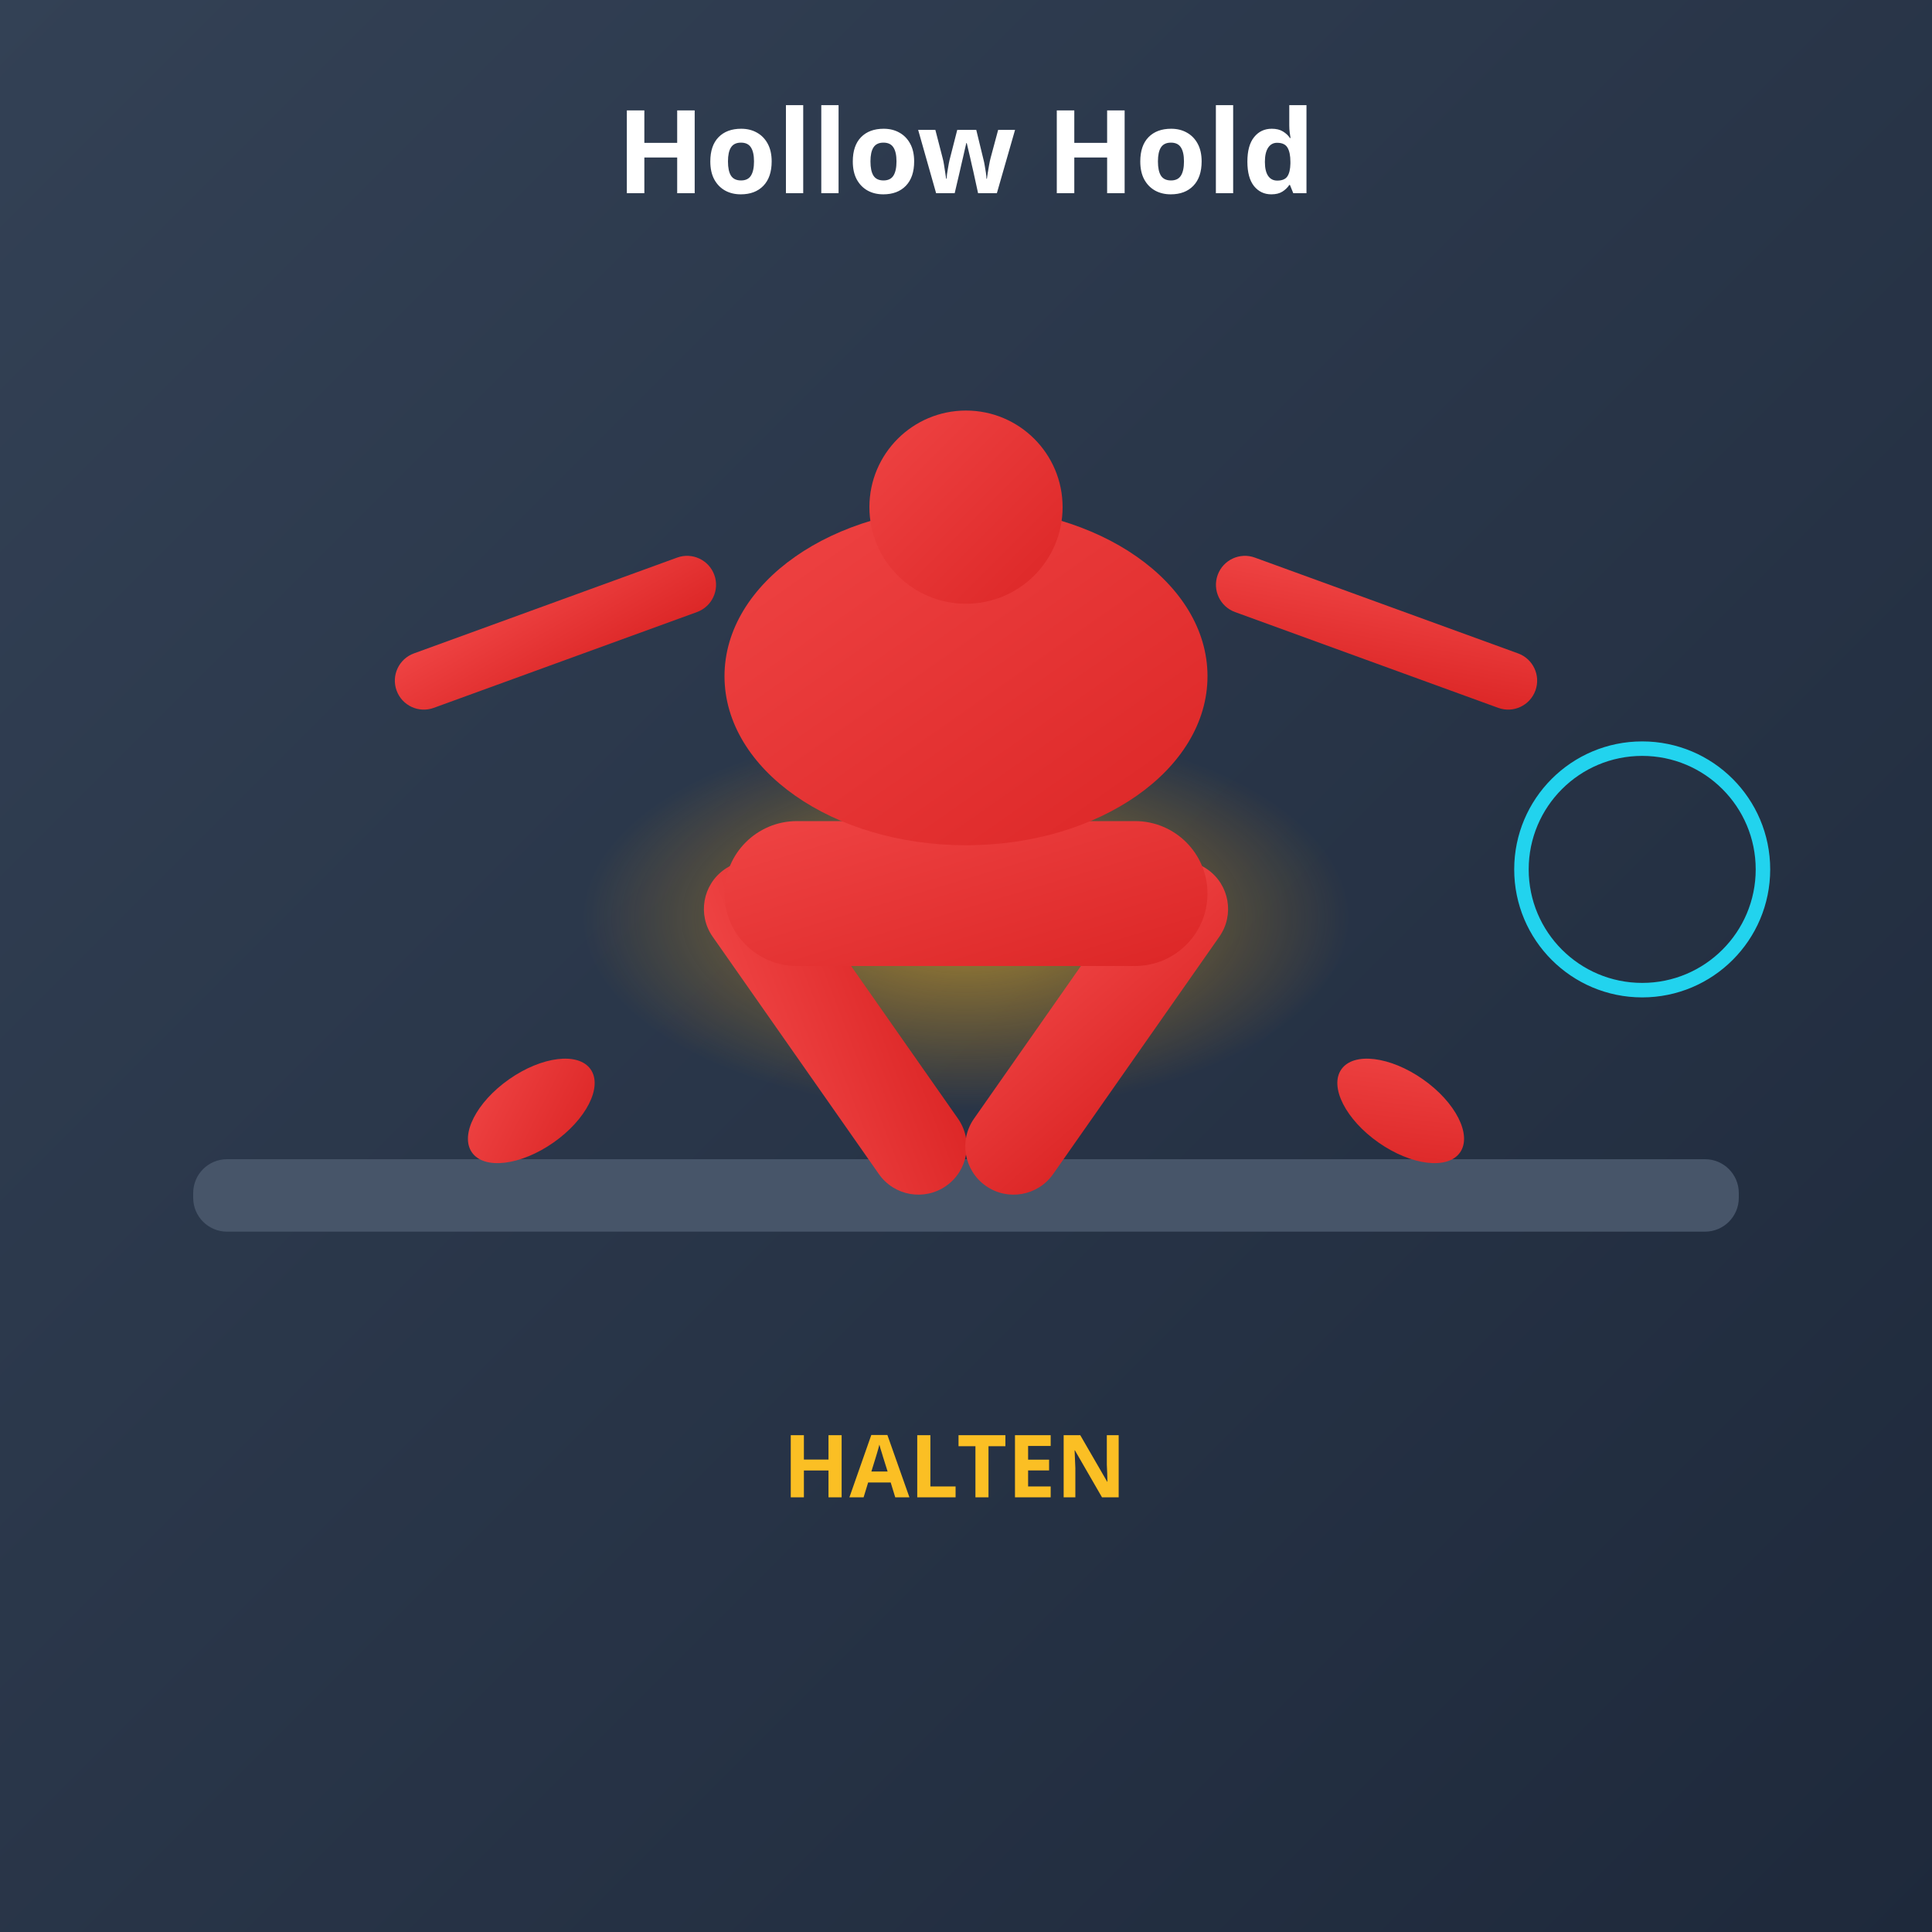
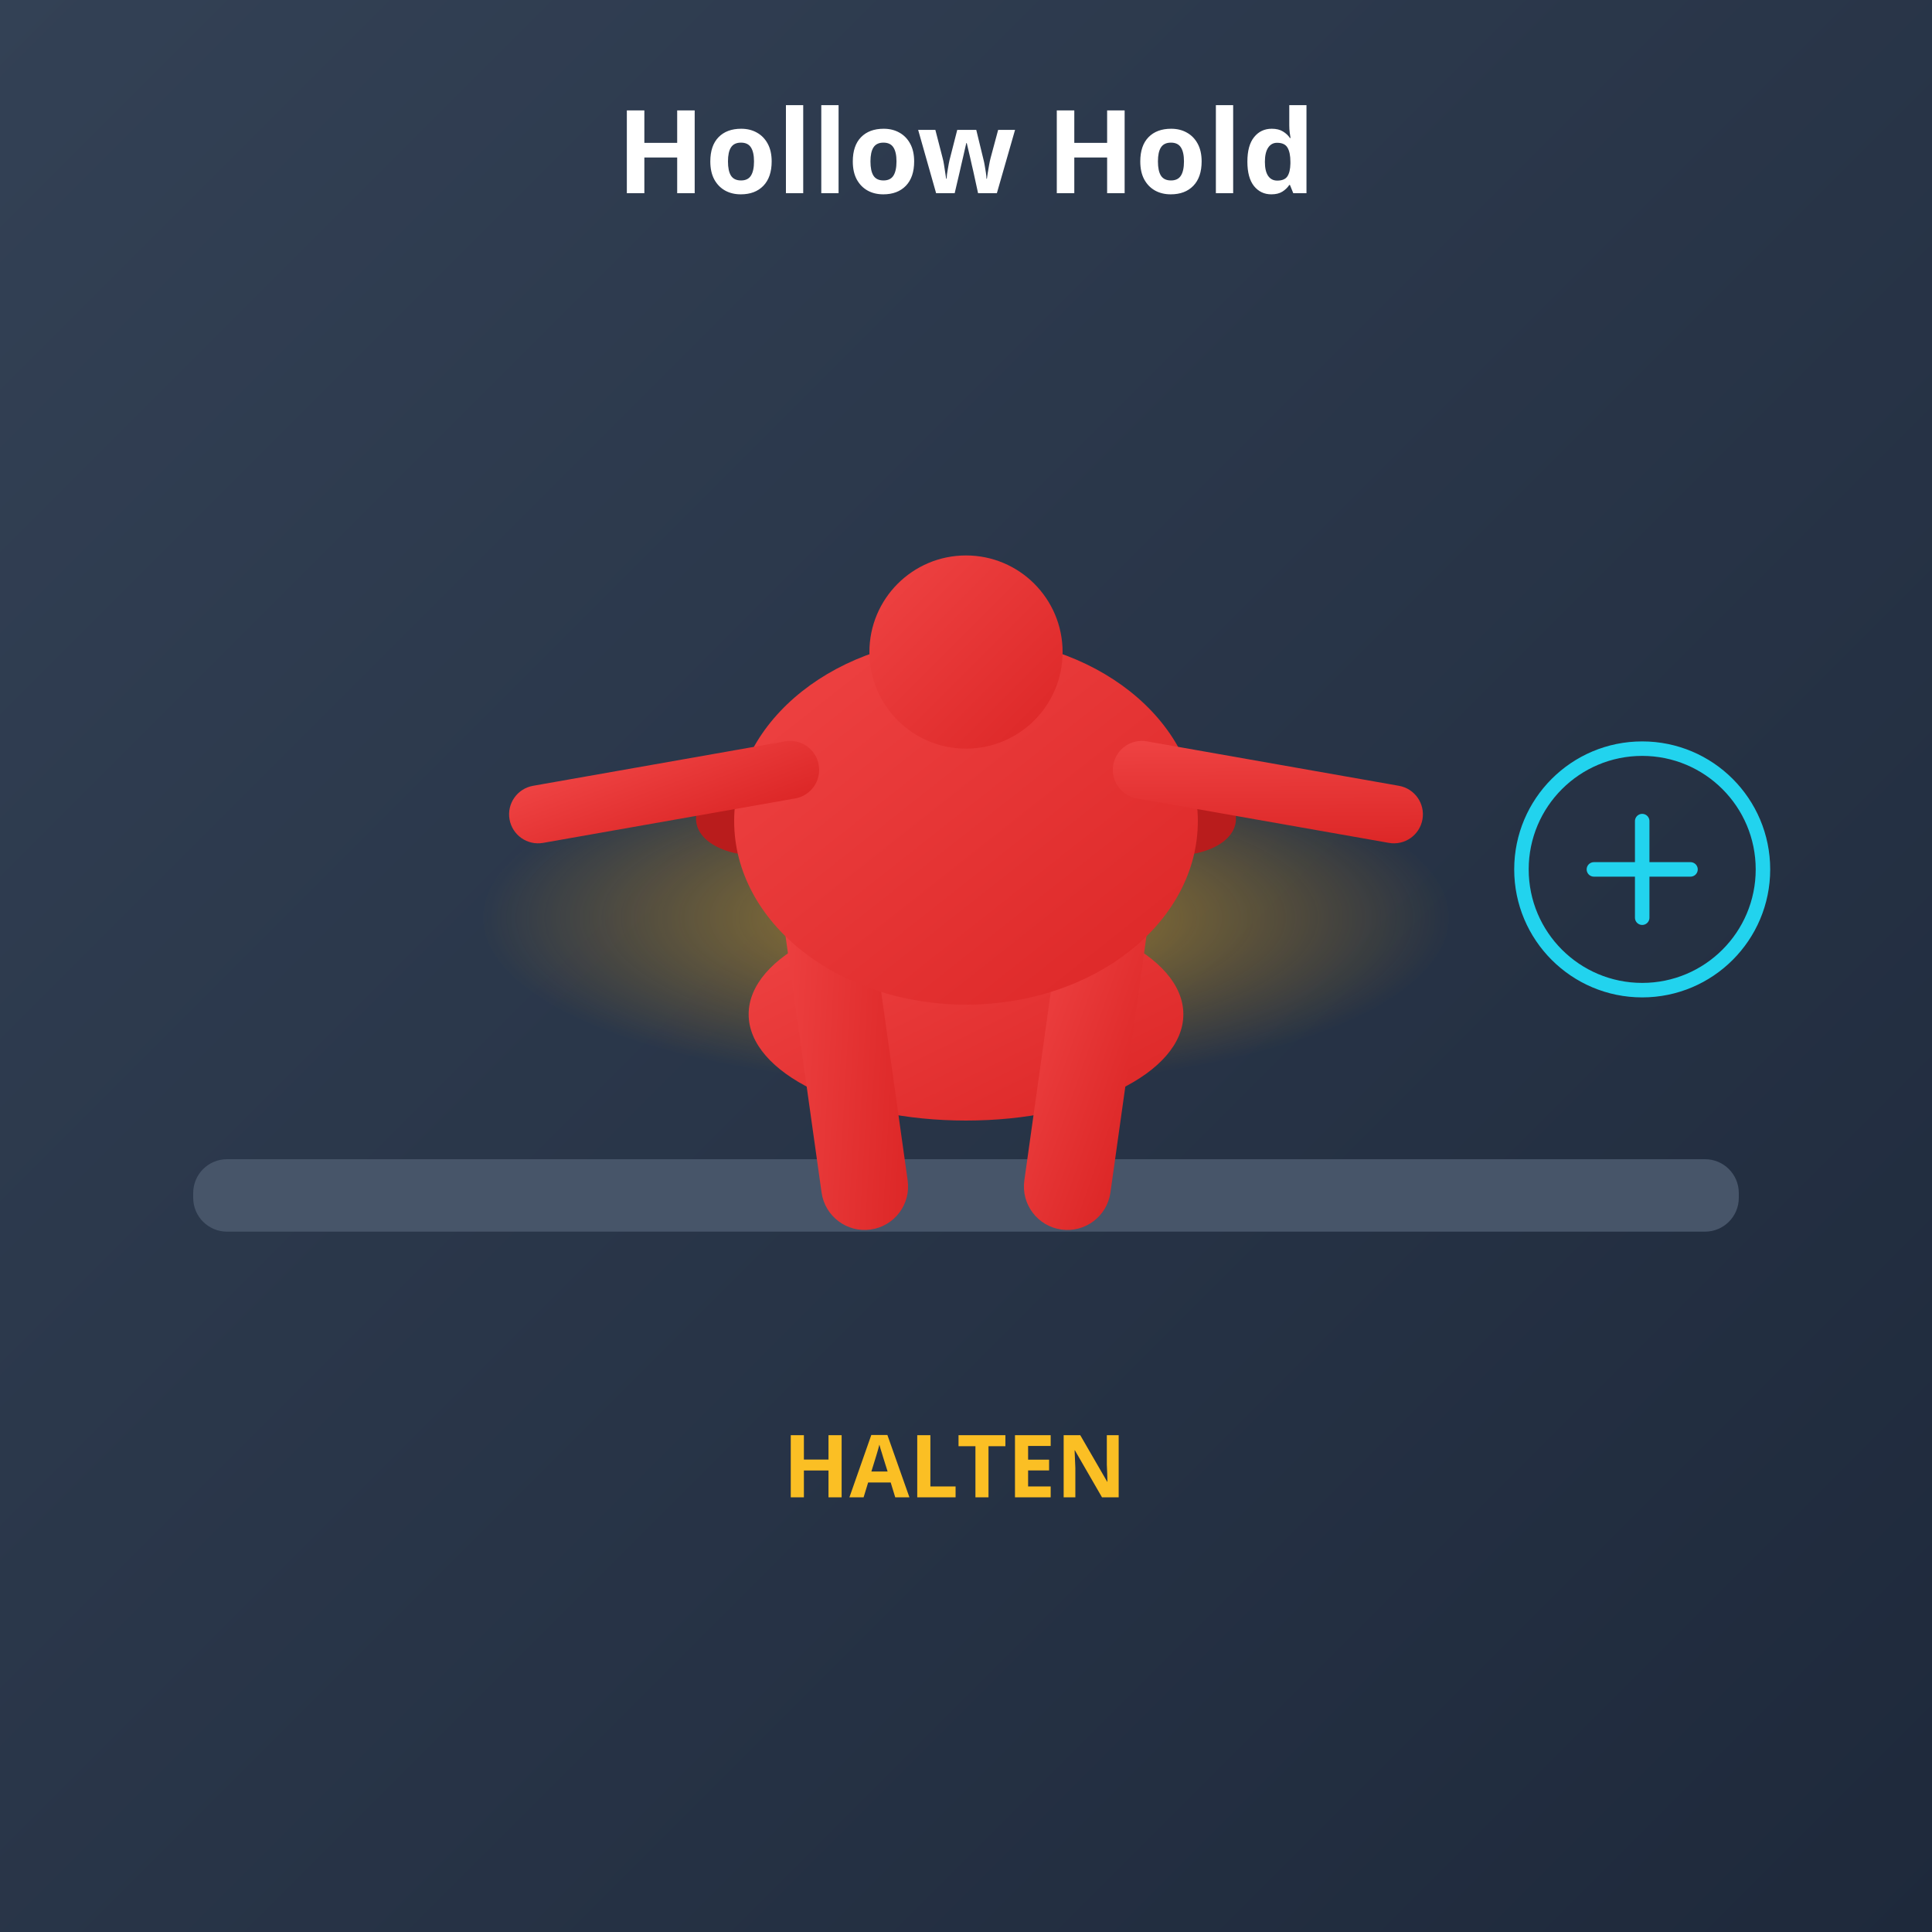
<svg xmlns="http://www.w3.org/2000/svg" width="400" height="400" viewBox="0 0 400 400">
  <defs>
    <linearGradient id="bg10" x1="0%" y1="0%" x2="100%" y2="100%">
      <stop offset="0%" style="stop-color:#334155;stop-opacity:1" />
      <stop offset="100%" style="stop-color:#1e293b;stop-opacity:1" />
    </linearGradient>
    <linearGradient id="body10" x1="0%" y1="0%" x2="100%" y2="100%">
      <stop offset="0%" style="stop-color:#ef4444;stop-opacity:1" />
      <stop offset="100%" style="stop-color:#dc2626;stop-opacity:1" />
    </linearGradient>
    <radialGradient id="glow">
      <stop offset="0%" style="stop-color:#fbbf24;stop-opacity:0.6" />
      <stop offset="100%" style="stop-color:#f59e0b;stop-opacity:0" />
    </radialGradient>
  </defs>
  <rect width="400" height="400" fill="url(#bg10)" />
  <text x="200" y="40" font-family="system-ui" font-size="24" font-weight="bold" fill="#ffffff" text-anchor="middle">Hollow Hold</text>
  <rect x="40" y="240" width="320" height="15" rx="7" fill="#475569" />
-   <ellipse cx="200" cy="190" rx="80" ry="40" fill="url(#glow)">
+   <ellipse cx="200" cy="190" rx="100" ry="35" fill="url(#glow)">
    <animate attributeName="opacity" values="0.6;1;0.6" dur="1.5s" repeatCount="indefinite" />
  </ellipse>
-   <g>
-     <rect x="140" y="180" width="20" height="80" rx="10" fill="url(#body10)" transform="rotate(-35 150 180)" />
-     <rect x="240" y="180" width="20" height="80" rx="10" fill="url(#body10)" transform="rotate(35 250 180)" />
-     <ellipse cx="110" cy="230" rx="15" ry="8" fill="url(#body10)" transform="rotate(-35 110 230)" />
-     <ellipse cx="290" cy="230" rx="15" ry="8" fill="url(#body10)" transform="rotate(35 290 230)" />
-   </g>
-   <rect x="150" y="170" width="100" height="30" rx="15" fill="url(#body10)" />
-   <ellipse cx="200" cy="140" rx="50" ry="35" fill="url(#body10)" />
-   <circle cx="200" cy="105" r="20" fill="url(#body10)" />
-   <g>
-     <rect x="80" y="125" width="70" height="12" rx="6" fill="url(#body10)" transform="rotate(-20 115 131)" />
-     <rect x="250" y="125" width="70" height="12" rx="6" fill="url(#body10)" transform="rotate(20 285 131)" />
-   </g>
+   <ellipse cx="200" cy="210" rx="45" ry="22" fill="url(#body10)">
+     <animate attributeName="cy" values="210;212;210" dur="1.5s" repeatCount="indefinite" />
+   </ellipse>
+   <rect x="165" y="165" width="18" height="90" rx="9" fill="url(#body10)" transform="rotate(-8 174 210)">
+     <animateTransform attributeName="transform" type="rotate" values="-8 174 210; -9 174 210; -8 174 210" dur="1.5s" repeatCount="indefinite" />
+   </rect>
+   <rect x="217" y="165" width="18" height="90" rx="9" fill="url(#body10)" transform="rotate(8 226 210)">
+     <animateTransform attributeName="transform" type="rotate" values="8 226 210; 9 226 210; 8 226 210" dur="1.5s" repeatCount="indefinite" />
+   </rect>
+   <ellipse cx="160" cy="168" rx="16" ry="9" fill="#b91c1c" transform="rotate(-8 160 168)">
+     <animateTransform attributeName="transform" type="rotate" values="-8 160 168; -9 160 168; -8 160 168" dur="1.5s" repeatCount="indefinite" />
+   </ellipse>
+   <ellipse cx="240" cy="168" rx="16" ry="9" fill="#b91c1c" transform="rotate(8 240 168)">
+     <animateTransform attributeName="transform" type="rotate" values="8 240 168; 9 240 168; 8 240 168" dur="1.5s" repeatCount="indefinite" />
+   </ellipse>
+   <ellipse cx="200" cy="170" rx="48" ry="38" fill="url(#body10)">
+     <animate attributeName="cy" values="170;172;170" dur="1.5s" repeatCount="indefinite" />
+   </ellipse>
+   <circle cx="200" cy="135" r="20" fill="url(#body10)">
+     <animate attributeName="cy" values="135;137;135" dur="1.5s" repeatCount="indefinite" />
+   </circle>
+   <rect x="105" y="158" width="65" height="12" rx="6" fill="url(#body10)" transform="rotate(-10 137.5 164)">
+     <animateTransform attributeName="transform" type="rotate" values="-10 137.5 164; -11 137.5 164; -10 137.5 164" dur="1.5s" repeatCount="indefinite" />
+   </rect>
+   <rect x="230" y="158" width="65" height="12" rx="6" fill="url(#body10)" transform="rotate(10 262.5 164)">
+     <animateTransform attributeName="transform" type="rotate" values="10 262.5 164; 11 262.5 164; 10 262.5 164" dur="1.5s" repeatCount="indefinite" />
+   </rect>
  <text x="200" y="310" font-family="system-ui" font-size="18" font-weight="bold" fill="#fbbf24" text-anchor="middle">
    HALTEN
    <animate attributeName="opacity" values="0.7;1;0.7" dur="1.5s" repeatCount="indefinite" />
  </text>
  <circle cx="340" cy="180" r="25" stroke="#22d3ee" stroke-width="3" fill="none">
    <animate attributeName="opacity" values="0.5;1;0.5" dur="1.5s" repeatCount="indefinite" />
  </circle>
+   <path d="M 340 170 L 340 190 M 330 180 L 350 180" stroke="#22d3ee" stroke-width="3" stroke-linecap="round">
+     <animate attributeName="opacity" values="0.5;1;0.5" dur="1.5s" repeatCount="indefinite" />
+   </path>
</svg>
